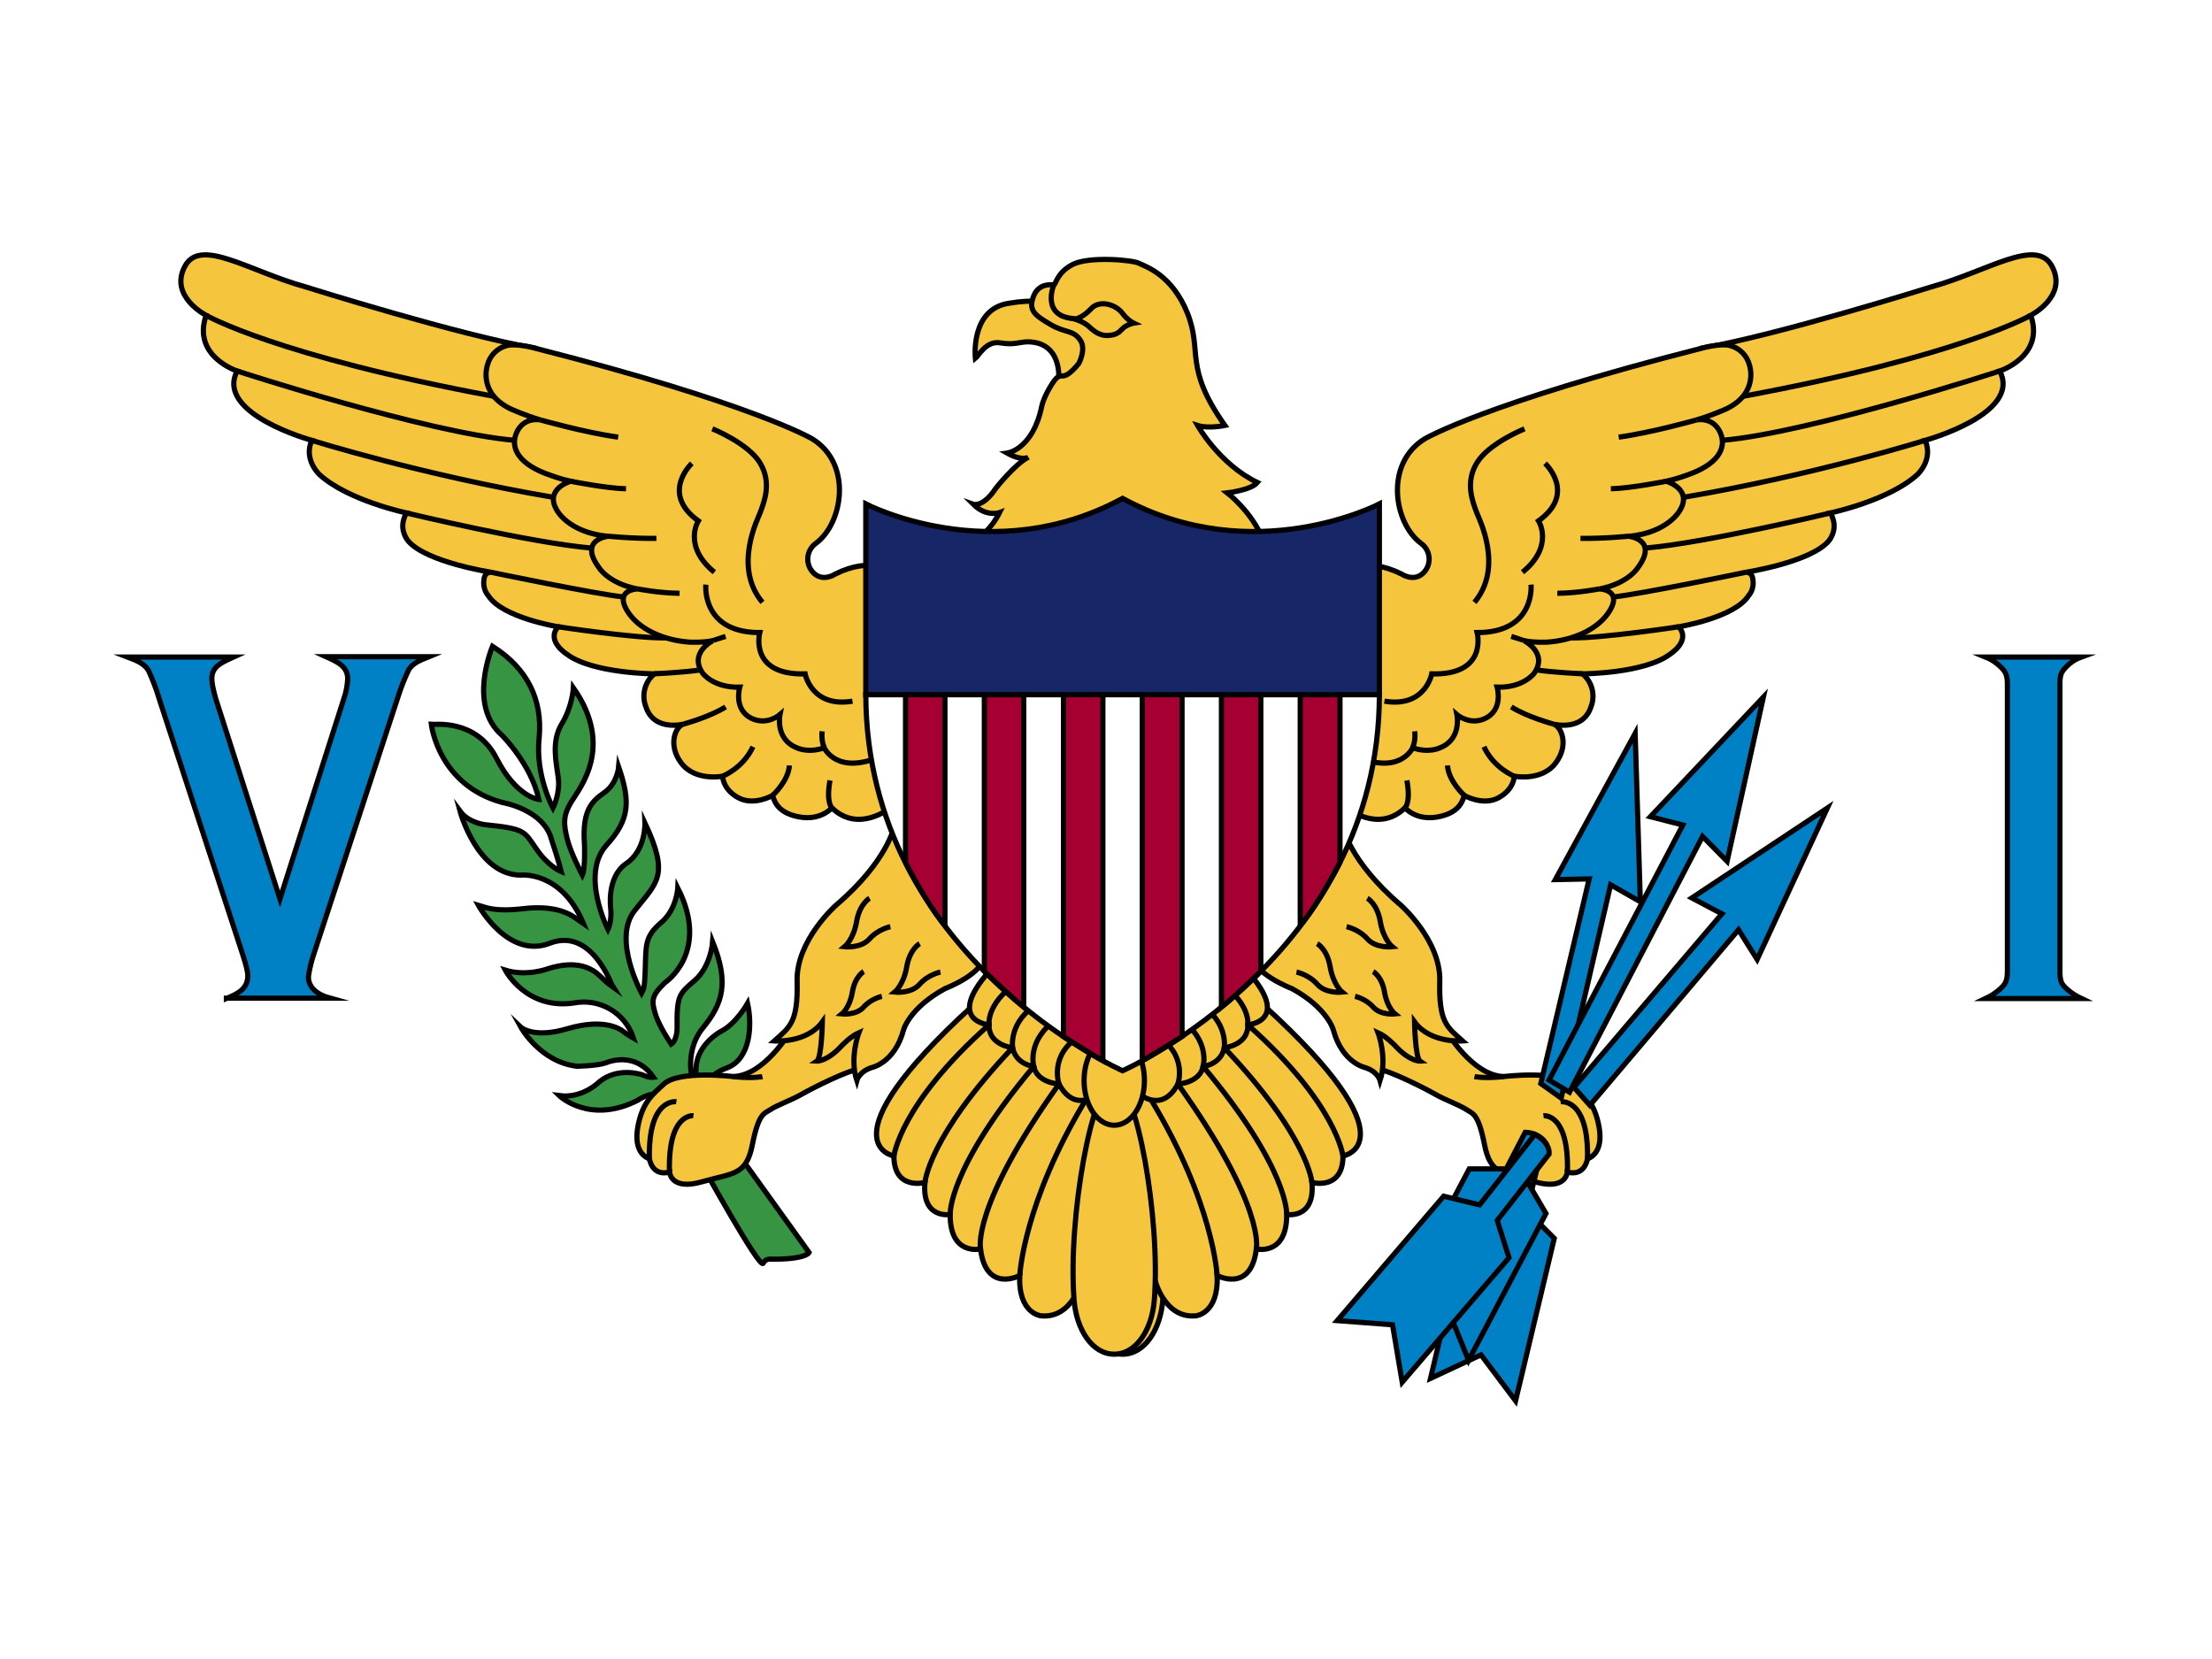
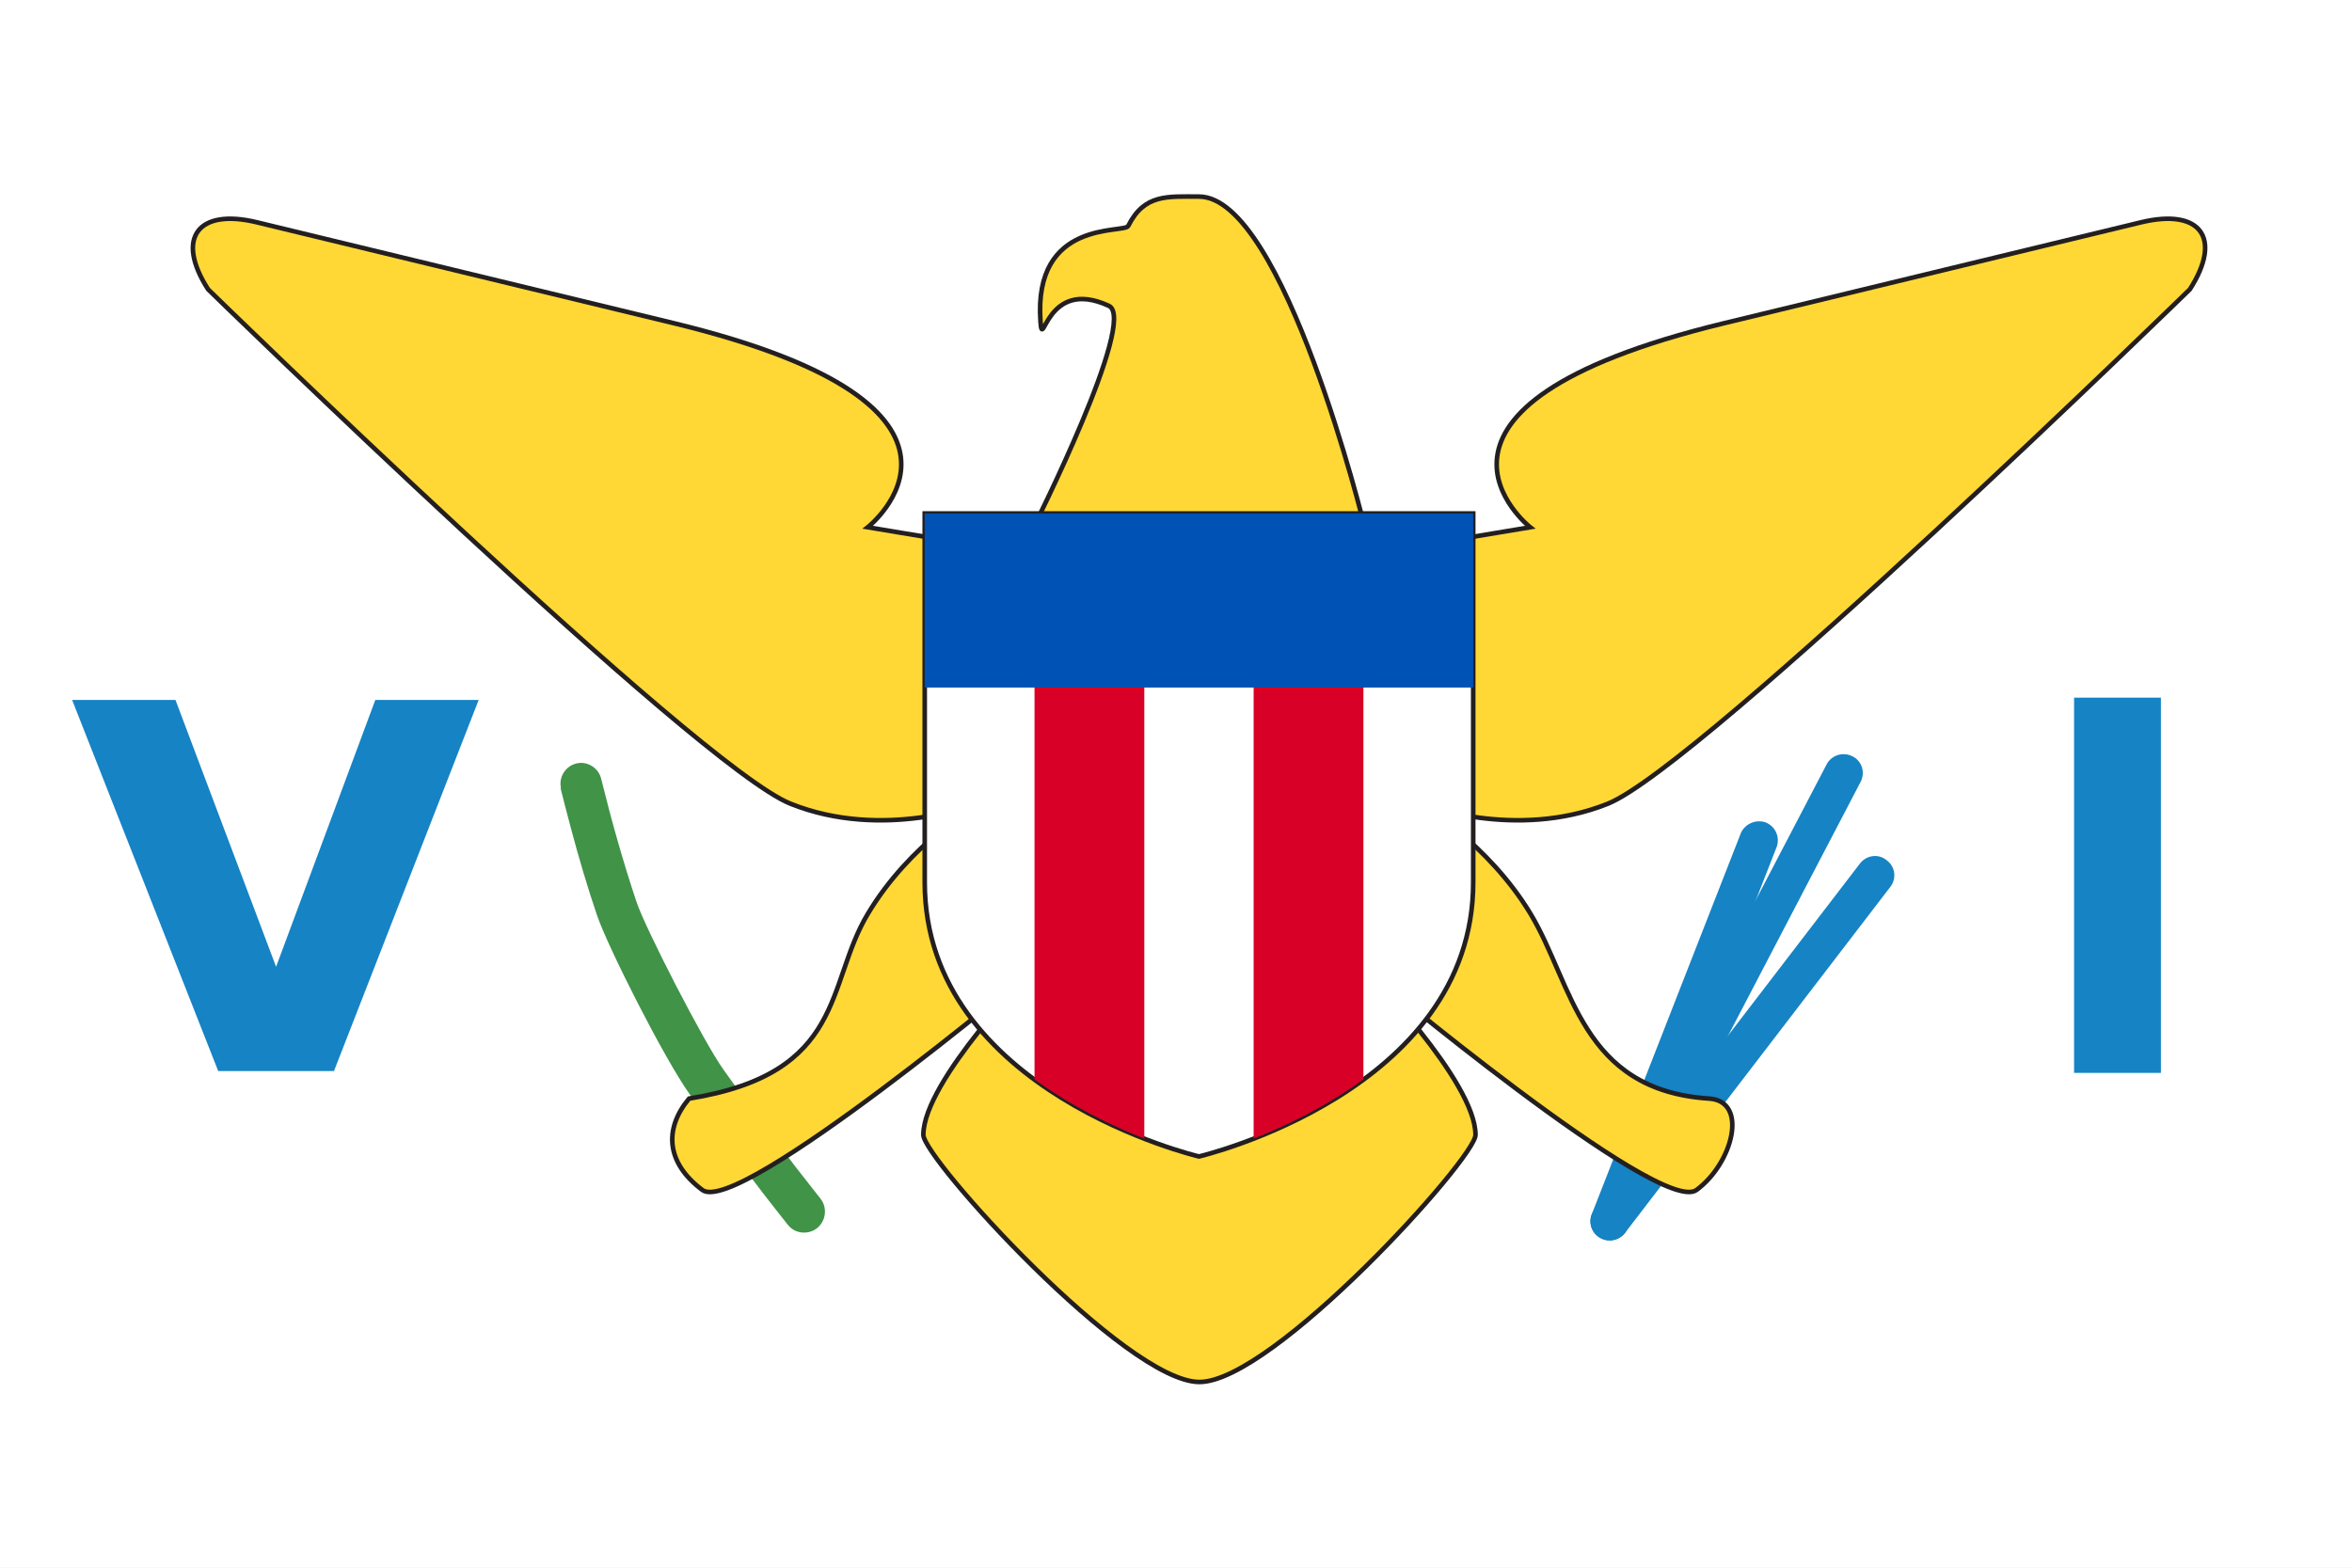
- <svg xmlns="http://www.w3.org/2000/svg" xmlns:xlink="http://www.w3.org/1999/xlink" id="flag-icon-css-vi" viewBox="0 0 640 480">
-   <path fill="#fff" d="M0 0h640v480H0z" />
-   <path fill="#369443" stroke="#010002" stroke-miterlimit="10" stroke-width="1.5" d="M204.3 315s-.5-3.6 6.2-6.1c6.6-2.6 7.2-12.2 5.8-18.6 0 0-3.4 6-7.7 8.1 0 0-6.8 3.6-7.2 10.4 0 0 0 2.5-.5 4.5-.3 1-3.4-8.6 2.4-15.8 6-7.3 7.6-13.3 2.9-25 0 0-.5 7-5.1 11.1-4.7 4-5.3 4.4-5.2 14 0 0 0 3.4-1.7 4.5 0 0-3.6-5.3-4.6-8.8-1-3.5-1.4-5 2.8-9 0 0 13.2-8.7 3.7-27.4 0 0-.3 6.4-5 10.2-4.5 3.9-4.2 6.4-4.4 13-.2 6.7-.6 6.2-1.1 7.2 0 0-8.5-15.6-2-23.8 6.5-8.3 10.2-10 3-25.4 0 0 .3 8-5.5 11.8-5.7 4-4.4 13-4.4 13s.4 3.5-.8 6c0 0-8.1-15.9-.4-24.4 6.6-7.3 7-12.4 3.5-22.6 0 0-.4 4.7-4 7.3-3.7 2.6-6.6 5.1-5.9 15 0 0 .3 7-.6 9 0 0-3.4-6.4-4.4-10.5-1-4.2-1.3-6.6 1.2-10.7s12.5-16 .6-33c0 0-.3 5.5-3.4 10.5-3 5-1.6 10.9-1 15.4.7 4.5-1.5 8.9-1.5 8.9s-5.2-9.5-4-20.4c1-11-3.4-20-13.5-26.4 0 0-7.3 17 2.7 25.7 0 0 8.5 8.4 10.7 18.6 0 0-6.5-.6-12.3-12-5.9-11.4-18-9.6-18.8-9.7 0 0 2 17.6 20.6 22.6 0 0 12 2 14.2 10.8 0 0 2 6 2.8 9.2 0 0-3.8-1.5-7.3-6.7-3.5-5-3-5.7-14.8-6.9 0 0-4.7-.5-7.2-3.9 0 0 5 18.6 17.7 18.5 0 0 11.6-1.3 18 14l-2.9-2c-1.7-1.1-6-3.3-14.5-2.3s-10.9-.4-13-1c0 0 8.6 15.7 20.7 11 12.2-4.7 18 12.4 18.2 12.7 0 0-1.7-1.2-3.8-3.3-2.2-2.1-6.6-4.7-15-2 0 0-6.1 2.3-12.3.4 0 0 6 11.5 19.8 9.5a15.1 15.1 0 0 1 17.3 10.2s-1.8-1-3-2c-1.3-1-6-3.7-16-.8-10 3-13.6-.4-13.6-.4s5.5 10 16.2 11.3c0 0 6-.1 8.4-1 2.5-1 9.2-2.5 13.8 4.2 0 0-1.3.2-3.2-.7 0 0-7-2.5-12.5 2 0 0-4.8 4.9-11.6 4 0 0 8.8 8.5 22.8 1.3 0 0 4.7-3.4 8.2-.8 3.5 2.7 11.5-2.6 11.5-2.6z" />
-   <g fill="#f4c53d" stroke="#010002" stroke-miterlimit="10" stroke-width="1.5">
-     <path d="M282.2 103.7s-1.6-14.5 10-16a38 38 0 0 1 18 1.2l5.5 10.6-2 7.2-7.4 3.4s1.3-11-8.8-11.2c-2.6 0-4 1-8.1.3s-6.3 3.8-7.2 4.5z" />
-     <path d="M363.8 139.6c-1.8 2.2-8.7 3-8.7 3s7.1 5.5 10.2 13.3c3 7.7-82.4 0-82.4 0s3.8-2.6 6.3-7.6c0 0-3.8 1.4-7.6-2.4 0 0 2.8 1 6.5-4.6 0 0 5.5-7 9.4-9 0 0-1.8 1.2-6.1-1.2 0 0 7.4-1 10-13.5 0 0 .5-2.8 3.3-7 2.8-4 2.2.9 7.4-5.4 0 0 2.4-4.4.3-7-2-2.8-4.3-1.8-8.6-4.4-4.4-2.6-6.3-4-4.8-8s5.3-3.4 5.9-3.4.8-3.5 5.5-5.9 17.4-1.3 19.2-.3c2 1 9.5 3.3 14 14.5 4.4 11.2-1.2 15.4 10.8 32.4 0 0-4.8 1-7.9 0 0 0 6.3 11.2 17.3 16.5z" />
-     <path fill="none" d="M311 92.2c-10-.5-6.1-9.8-6.1-9.8" />
-     <path d="M328 93.5s-1.7-.8-3.2-2.8c-2-2.7-6.7-4-9.1-1.4 0 0-2.5 2.8-4.8 3 0 0 2.6.7 4.3 2.3 1.7 1.6 3.5 2.8 6.1 2.4 2.6-.3 3-1.7 4.2-2.5 1.3-.8 2.5-1 2.5-1z" />
+ <svg xmlns="http://www.w3.org/2000/svg" version="1.1" viewBox="0 0 512 341.3">
+   <rect y="0" fill="#FFFFFF" width="512" height="341.3" />
+   <path fill="#1583C4" d="M397.7,166.3L346.7,264c-1.1,2-0.3,4.5,1.8,5.6c2,1.1,4.5,0.3,5.6-1.8l51-97.7c1-2.1,0.1-4.6-2-5.5  C401.1,163.7,398.8,164.4,397.7,166.3L397.7,166.3z" />
+   <path fill="#1583C4" d="M404.9,188l-57.8,75.4c-1.3,1.9-0.8,4.5,1.1,5.8c1.7,1.2,4.1,0.9,5.5-0.7l57.8-75.4c1.4-1.8,1.1-4.4-0.8-5.8  C408.9,185.8,406.3,186.2,404.9,188L404.9,188z" />
+   <path fill="#1583C4" d="M379,181.3l-32.5,83.1c-0.8,2.1,0.2,4.6,2.4,5.4c2.1,0.8,4.6-0.2,5.4-2.4l32.5-83.1c0.7-2.2-0.4-4.5-2.6-5.3  C382.1,178.4,379.9,179.4,379,181.3z" />
+   <path fill="#409347" d="M122.1,171.9c0.4,1.7,1.2,4.7,2.2,8.5c1.7,6.4,3.6,12.8,5.6,18.7c2.3,6.9,14.7,31.4,20.2,39.1  c6.9,9.7,14.1,19.3,21.5,28.6c1.6,1.9,4.5,2.1,6.4,0.5c1.8-1.6,2.1-4.3,0.7-6.2c-7.3-9.2-14.4-18.6-21.2-28.2  c-4.2-5.8-17.2-31.1-19-36.7c-2.9-8.7-5.4-17.6-7.6-26.5c-0.5-2.4-2.9-4-5.3-3.5c-2.4,0.5-4,2.9-3.5,5.3  C122,171.7,122.1,171.8,122.1,171.9L122.1,171.9z" />
+   <g>
+     <path fill="#FFD836" stroke="#231F20" stroke-miterlimit="10" d="M297.1,114.9c0,0-17.6-72.1-36.1-72.1c-6.9,0-11.9-0.6-15.4,6.4c-0.9,1.7-20.7-1.6-19.1,20.8   c0.5,6.9,1.1-9.8,14.9-3.4c6.3,3-16.4,48.2-16.4,48.2H297.1z" />
+     <path fill="#FFD836" stroke="#231F20" stroke-miterlimit="10" d="M466.1,48.4l-90.9,22c-75.3,18.3-42.1,44.4-42.1,44.4l-72.1,12l-72.1-12c0,0,33.2-26.1-42.1-44.4l-90.9-22   C43.1,45.3,38.1,51.8,45.3,63c0,0,106.6,104,126.8,112c20.2,8.1,40.8,0,40.8,0s-14.9,8.7-24,24c-9.2,15.3-4.6,34.7-38.9,40.2   c-5.5,6.6-5,14,2.9,19.9c7.9,5.8,72.1-48.1,72.1-48.1s-24,24.4-24,36.1c0,5.1,44.1,53.8,60.1,53.8s60.1-48.7,60.1-53.8   c0-11.7-24-36.1-24-36.1s64.2,53.9,72.1,48.1s11.4-19.3,2.8-19.9c-28-1.8-29.7-24.9-38.9-40.2c-9.2-15.3-24-24-24-24   s20.6,8.1,40.8,0S476.7,63,476.7,63C483.9,51.8,479,45.3,466.1,48.4z" />
  </g>
-   <path fill="#369443" stroke="#010002" stroke-miterlimit="10" stroke-width="1.5" d="M202.8 336.5s-.2-6.4 7.8-6.8l23.5 32.7s-.9 2.1-11.5 1.9c0 0-1.2 0-1.8 1.2-.9 2-18-29-18-29z" />
-   <g id="a" fill="#f4c53d" stroke="#010002" stroke-width="10" transform="translate(3.6 26.2) scale(.15055)">
-     <path d="M1495 1807.9s-49.9 85.6-110.2 87c0 0-103.7-12.6-133 14.5-20.5 18.9-41.4 34.5-50 82.8-8.4 48.3 16.5 58.7 22.4 60.8 0 0 4.6 34.5 38.7 25.5 0 0 2 36 62.2 18.7 60.3-17.3 85.3-11.8 97-71.8 11.9-60.1 22.8-59.1 33.5-66.3 14.4-9.7 41.5-18.8 61.6-30.4 18-10.4 87.2-45.6 110.8-48.3 23.6-2.8 18.4-82.2 18.4-82.2h-61l-29.5-43.5-61 53.2zm192-429.4s-61 49.7-112.2 0c0 0-20.6 24.8-62 17.6-41.2-7.3-48.1-29-52-41.4 0 0-35.8 20.8-66 4.3-30-16.4-30-41.3-30-41.3s-52.5 10.4-79.4-25.2c-26.9-35.5-10.5-70.7 4-74.9 0 0-56.7 14.9-72.2-33.8a56 56 0 0 1 16.4-62.8s-119.4-.6-168.4-38c0 0-40.7-25.6-16.4-52.5 0 0-107.5-17.2-134.4-60 0 0-11.8-11.8-7.9-32.5 0 0 .7-11.7 12.5-12.4 0 0-122.6-19-158-59.4 0 0-17-18.6-8.5-43.5 0 0 1.8-6.5 4.7-11 0 0-111.6-23.5-166.6-73.2 0 0-31.8-28.3-15.4-66.3 0 0-186.5-51-143.3-133.2 0 0-87.2-28.3-59.6-107 0 0-72.1-36.6-40.7-94.6 30.1-55.5 122.6 9.7 232 40 0 0 296.4 93.2 442.3 118l414.6 617.3 241.9 93.2 24.5 172.6z" />
-     <path d="M1689.9 923.9s-38.9-29.2-108.2 5.1c0 0-23.3 16.1-41.7-1.5a37.3 37.3 0 0 1 4.3-57.5c51.7-38.3 70.8-153.2-7.8-200.9 0 0-114-67.6-532.3-174 0 0-35-9.8-53.8-5.1a52 52 0 0 0-37.6 37.8S894 581.1 957 611.6c0 0 28.4 13 57.7 21.4 0 0-32.2-7-46 24.8-13 30.4 6 61.5 65 81.5 0 0 16 6.2 38.7 11.7 0 0-50.5 14.5-26.2 55.3 0 0 21.6 42.8 98 50.4 0 0-57 6.2-16.8 60.4 0 0 17.7 29.7 73.4 40.7 0 0-42.2 1.4-21 39.3 21.4 38 71.5 59.4 120.9 62.9 0 0 26.7 1.4 45.4-2.8 0 0-47 23.5-19.4 62.8 0 0 20.3 28 71.1 26.6 0 0-13.1 44 24.1 60.6 29 13 53.1-7.8 53.1-7.8s-9.8 47.1 32.5 63.7c0 0 21.1 10.9 52.6 0 0 0 24 53.9 109.6 16 85.6-37.7 20.2-355.1 20.2-355.1zm5 489.4s-12.5 67.4-112 152.2c0 0-76.8 67.7-74.9 145.7 2 79.5-13.7 88.4-43.9 115.3 0 0 62.3 4.9 92.4-36.6 0 0-1.3 69-10.5 75.3 0 0 19.6 1.2 47.9-29.7 0 0 17-18 32.8-24.9 0 0-18.4 47.7-4 91.9 0 0 4.6-17.3 28.9-24.9 0 0 44-9 61-72.5 0 0 11.1-42 80-79.4 0 0 78-29.4 76-67.8-2-38.5-173.6-244.6-173.6-244.6z" />
-     <path stroke-miterlimit="10" d="M2056.5 2282.2s-17.9 78.8-80 72.5c0 0-43.9-4.2-40.6-77.4 0 0-64.9 34.6-75.4-51 0 0-59 13.7-58.3-66.3 0 0-55 9.6-48.5-61.5 0 0-59.7 16-59.7-51 0 0-139.6-23.2 151.4-288.6l259.6 154.6-48.5 368.7z" />
-     <path d="M2085.4 1928.3s-43.3 38.4-74.1-19c0 0-42-2-48.5-33.8 0 0-34.1-3.4-40.7-35.9 0 0-46.5-4.8-45.2-44.1 0 0-84.6-6.6 0-102.4 84.6-95.8 228.1 159 228.1 159l-19.6 76.2zm48.2-23.8c42 0 89.5 262 77.2 419.9-4.5 57.3-35.2 104.1-77.2 104.1s-72.6-46.8-77-104.1c-12.4-157.9 35.1-419.9 77-419.9" />
-     <ellipse cx="2133.6" cy="1902.5" rx="58" ry="86" />
-     <path fill="none" stroke-miterlimit="10" d="M1935.9 2277.3s6.6-138.7 126.8-337.6m-202.2 286.6s-18.7-80.1 150.8-317c0 0-19.7-56.5 40.6-92.8M1802.2 2160s-5.3-86.7 160.6-284.5c0 0-14.7-51 45.4-91.8m-254.5 314.8s6.2-87.6 168.4-258.9c0 0-8-52.4 50-84.9m-278 292.8s11.7-100.1 182.8-252c0 0-5.9-39.4 51.1-79.4" />
-     <path fill="none" d="M372.3 432s134.3 77.8 552.9 155.6M431.9 539S795.6 657.6 965 672.2m-389.9 0s213.4 67 463.3 109.3m-281.2 30.3s241 57.9 356.2 67.5M919 925.6s203.9 42.5 255.5 47.6m-125.7 57.3s148.8 22.6 208 21.4m-23.2 69s60.2-2.8 89.1-7.6m-33.4 104.3s51.2-13.8 81.3-33.1m-5.9 133.2s39.4-15.2 58.4-56.6m37.7 93.6s30.4-27.3 32.4-57.7m81.6 81.5s-11.4-9.9-3.6-52.7m-11.1-62.8s-6-12.2-4-31.6m-211-581.3s68.8 27.6 91.7 65.6c23 38 7.9 74.9 0 96-3.9 10.7-52.4 104.2 4.6 171.9M1346 1057s.4-.3 24.6-8m-169.8-91.4s41 8.2 81.3 8.6m-138-109.8s48.2 4.9 93.5 4.2m-165.2-109.8s69.5 13.8 106.8 14.5M1014.7 633s85.7 24.4 149.4 33.1m141.6 50.4s-61.6 57.3 12.5 110.5c0 0-30.8 48.3 30.8 98.7m-16.4 23.8s-9.2 92.2 103.6 92.2c0 0-21.7 82.1 87.2 79.4 0 0 12.4 65.6 91 52.4M1441.3 1895s-17.9 4-56.6 0m-108.8 48.3s-54.4-8.3-51.8 109.8m84.6-82.9s-49.2-6.2-46 108.4m520.7-384.5s-23.6 4.8-40 23.5c-16.3 18.6-47.8 15.1-47.8 15.1s17-13.8 23-48.3c5.8-34.5 24.9-44.9 24.9-44.9m-56.3-32.6s-23.6 4.8-40 23.4c-16.4 18.7-47.9 15.2-47.9 15.2s17-13.8 23-48.3c5.9-34.5 24.9-44.9 24.9-44.9m23.7 188.5s-20.6 4.3-34.9 20.5c-14.3 16.3-41.8 13.3-41.8 13.3s15-12 20-42.2c5.2-30.1 21.8-39.2 21.8-39.2" />
+   <path fill="#FFFFFF" stroke="#231F20" stroke-miterlimit="10" d="M201.3,111.8v80.3c0,45.7,59.7,59.7,59.7,59.7s59.7-14,59.7-59.7v-80.3H201.3L201.3,111.8z" />
+   <g>
+     <path fill="#D80027" d="M225.2,137.7v97.3c8.2,6,17,10.2,23.9,12.9V137.7H225.2L225.2,137.7z" />
+     <path fill="#D80027" d="M296.8,137.7v97.3c-8.2,6-17,10.2-23.9,12.9V137.7H296.8L296.8,137.7z" />
  </g>
-   <use width="100%" height="100%" stroke="#010002" stroke-width="10" transform="matrix(-1 0 0 1 647.2 0)" xlink:href="#a" />
-   <path fill="#0081c6" stroke="#010002" stroke-miterlimit="10" stroke-width="1.5" d="M466 256l-14.3 61.7-5.9-4.2 14-59.2-9.8.2 23.1-42.3 1.5 48.7zm37 13l-43 50.8-4.6-5.2 42.8-50.2-8.7-4.6 39.2-26-20.3 43.8z" />
-   <path fill="#0081c6" stroke="#010002" stroke-miterlimit="10" stroke-width="1.5" d="M492.6 242l-38.5 74-5.9-3.5 38.7-73.8-9.4-2.4 32.7-34.6-10.5 47.5zm-48 96.6l-2.9 11.7 8 8-11.2 47-10-13.3-14.6 6.8 11.1-47 10.4-3 2.6-11.7s3.2-1.2 6.6 1.5z" />
-   <path fill="#0081c6" stroke="#010002" stroke-miterlimit="10" stroke-width="1.5" d="M447.3 330.8l-5.7 10.6 5.7 9.7-22.4 42.5-6.3-15.6-15.9 2.6 22.4-42.4h10.7l5.5-10.6s4 0 6 3.2z" />
-   <path fill="#0081c6" stroke="#010002" stroke-miterlimit="10" stroke-width="1.5" d="M448.2 333.9l-15 19.2 3.4 10.8-30.9 36-2.8-16.6-16-1.2 30.8-36 10.4 2.5 16-20.4s4.4 2.2 4.1 5.7zm-382.7-45c3.6-1.5 6.2-2.9 6.2-6.7 0-1-.5-3-1.5-6.1L46 202a59 59 0 0 0-3-7.9c-1.1-2-3.2-2.9-6.1-4h30.7c-3.3 1.5-6.4 2.7-6.3 6.3 0 1.3.4 3.2 1.1 5.7l18.6 58 18.5-58a20 20 0 0 0 1.1-5.7c0-3.7-3.2-5-6.3-6.4h29.8c-2.7 1.1-5 2-6 4.1a63 63 0 0 0-3.1 8L90.8 276a37.9 37.9 0 0 0-1.5 6.1s-1.1 4.7 6.2 6.7h-30zm515.3-7.6v-83.7c0-1.4-.3-2.5-.8-3.3s-2.5-3-5.5-4.2h27.7a11.5 11.5 0 0 0-5.5 4.2c-.5.8-.7 1.9-.7 3.3v83.7c0 1.5.2 2.6.7 3.4.5.8 2.5 2.8 5.5 4.2h-27.7c3-1.4 5-3.4 5.5-4.2.5-.8.8-1.9.8-3.4z" />
-   <path fill="#fff" stroke="#010002" stroke-width="1.5" d="M324.8 309.8S399 276.9 399.1 201H250.5c.2 76 74.3 108.8 74.3 108.8z" />
-   <path fill="#a60032" stroke="#010002" stroke-width="1.5" d="M262 201v48.5s5.6 11.3 11.4 18.3V201H262zm22.8 0v80s7.2 7 11.4 10.4V201h-11.4zm22.9 0v98.9s8.1 5.2 11.4 7v-106h-11.4zm80 0v48.5s-5.7 11.3-11.5 18.3V201h11.5zm-22.9 0v80s-7.1 7-11.4 10.4V201h11.4zm-22.8 0v98.9s-8.2 5.2-11.5 7v-106H342z" />
-   <path fill="#162667" stroke="#010002" stroke-miterlimit="10" stroke-width="1.5" d="M399.1 145.8s-36.4 19-74.3-1.6c-37.9 20.6-74.3 1.6-74.3 1.6V201h148.6v-55.2z" />
+   <rect x="201.3" y="111.8" fill="#0052B4" width="119.4" height="37.9" />
+   <polygon fill="#1583C4" points="60.1,210.5 38.2,152.4 15.7,152.4 47.5,233.2 72.7,233.2 104.2,152.4 81.7,152.4 " />
+   <rect x="451.5" y="151.9" fill="#1583C4" width="18.9" height="81.7" />
</svg>
